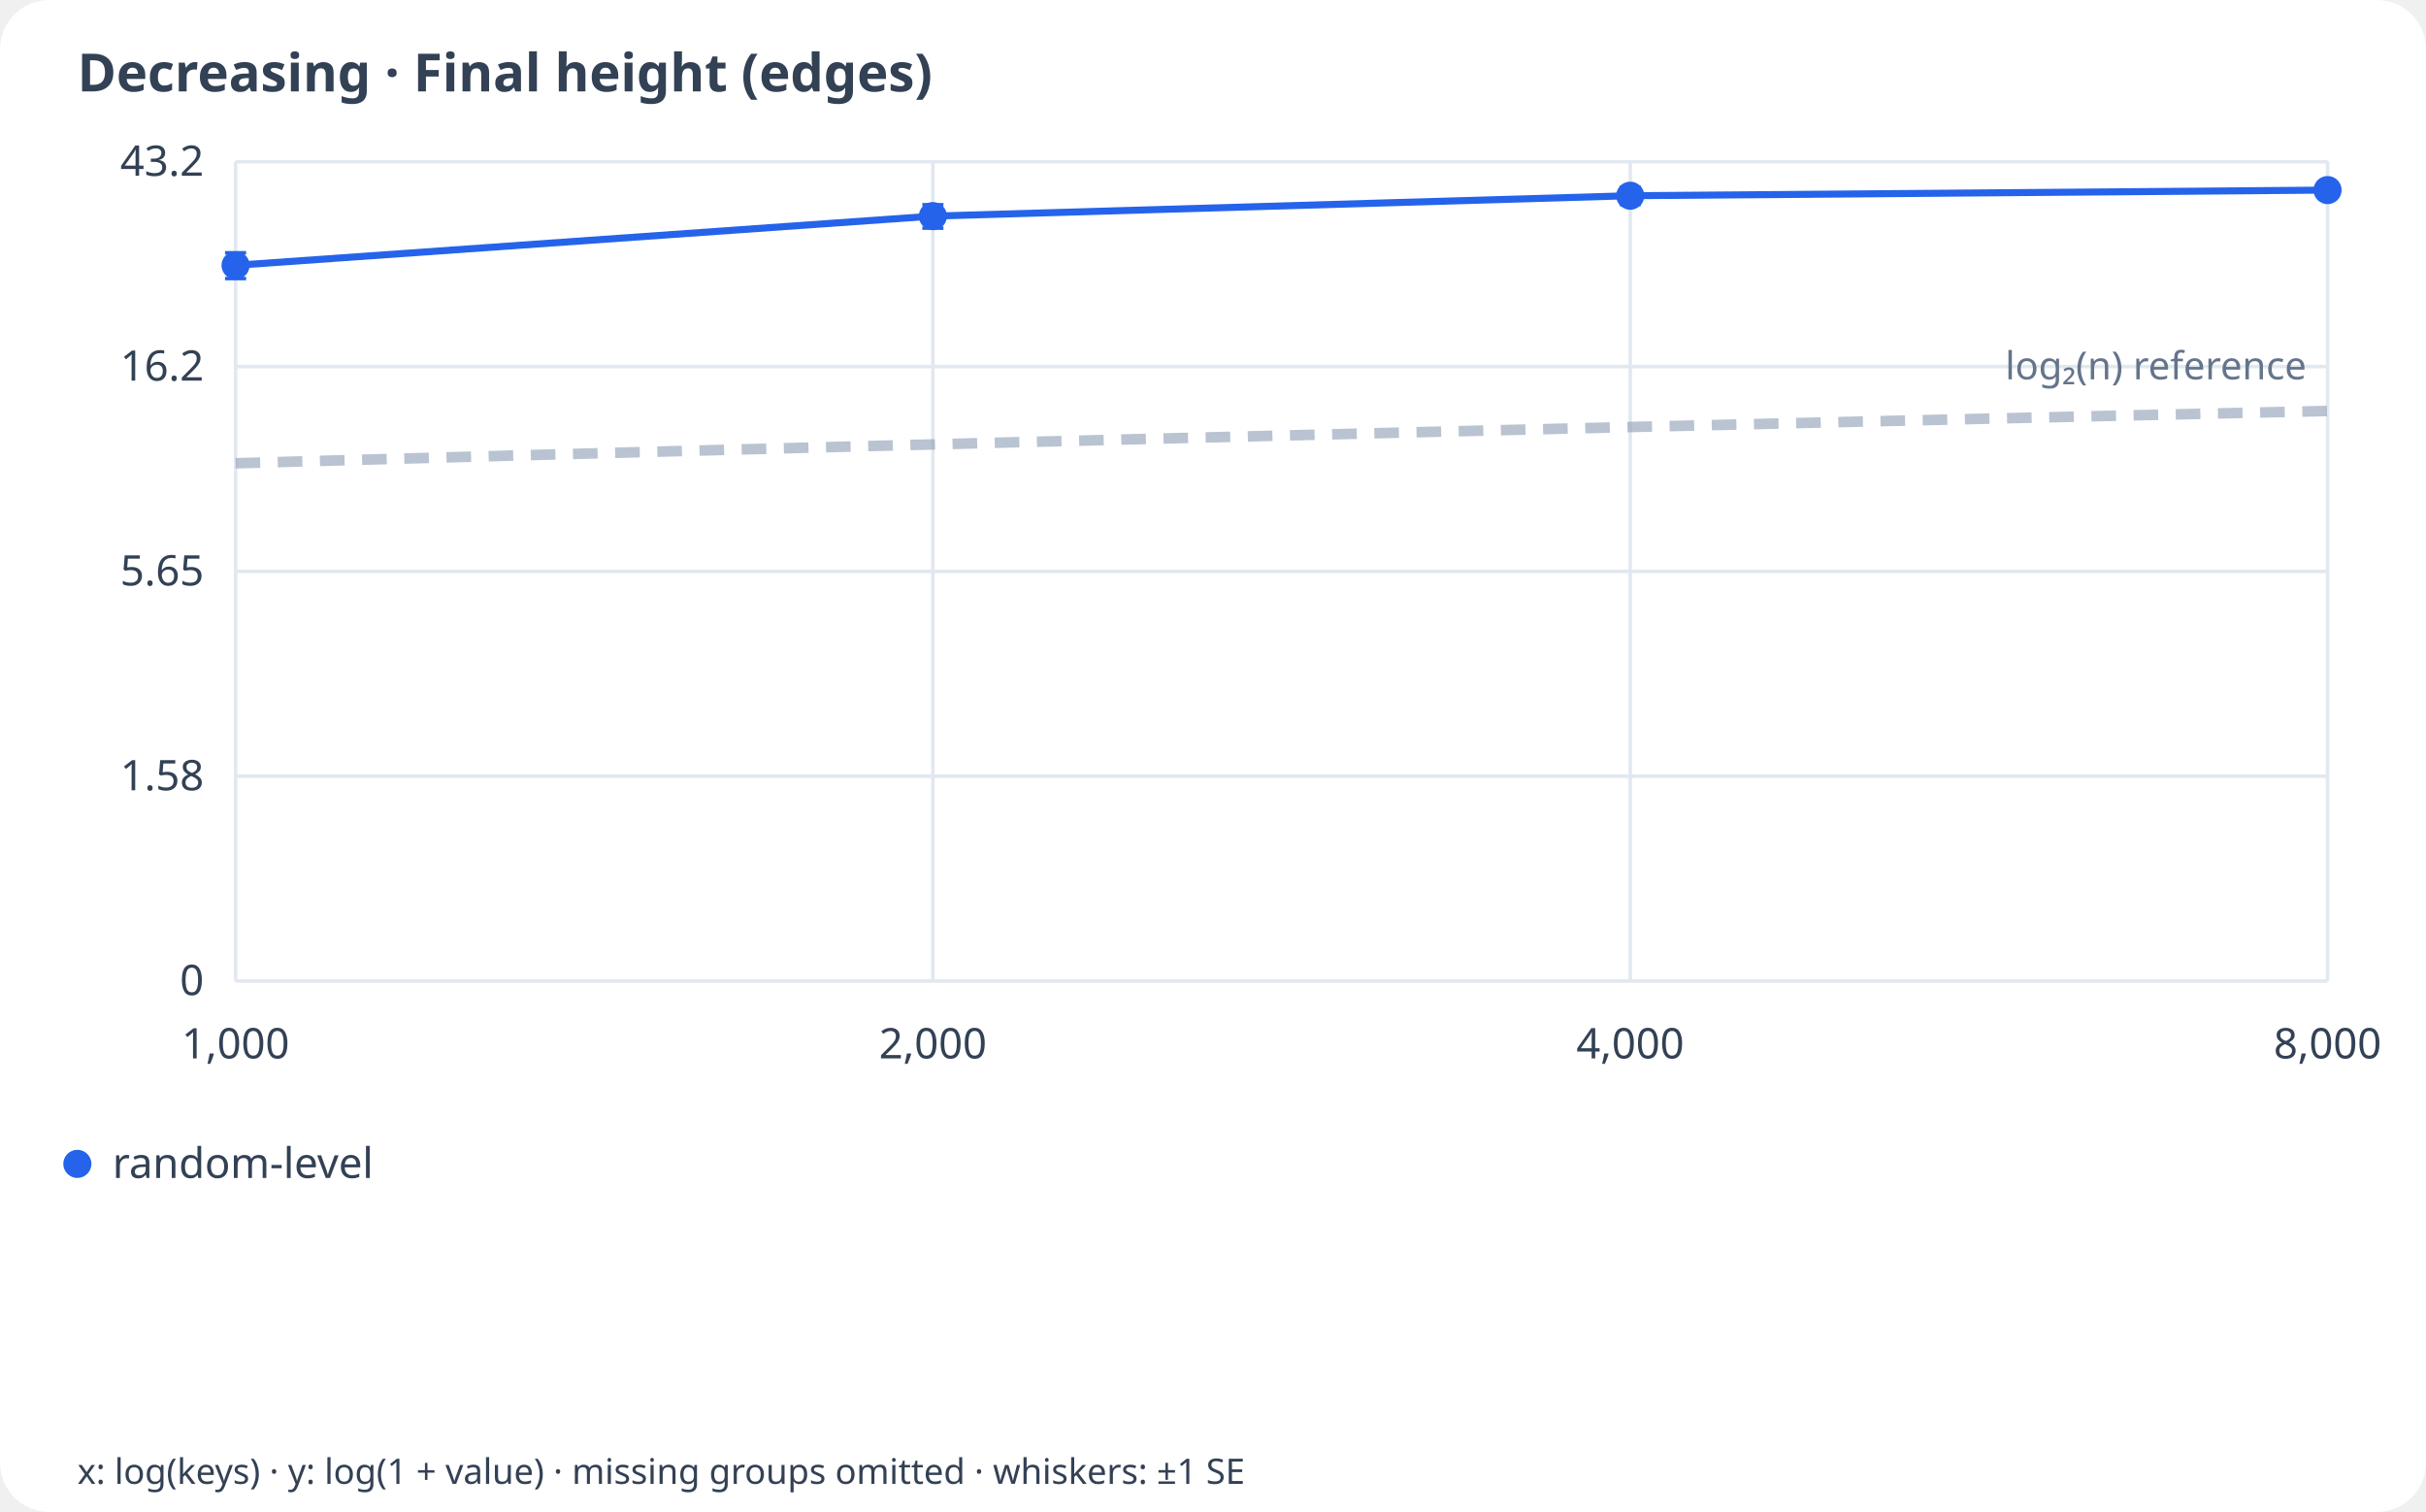
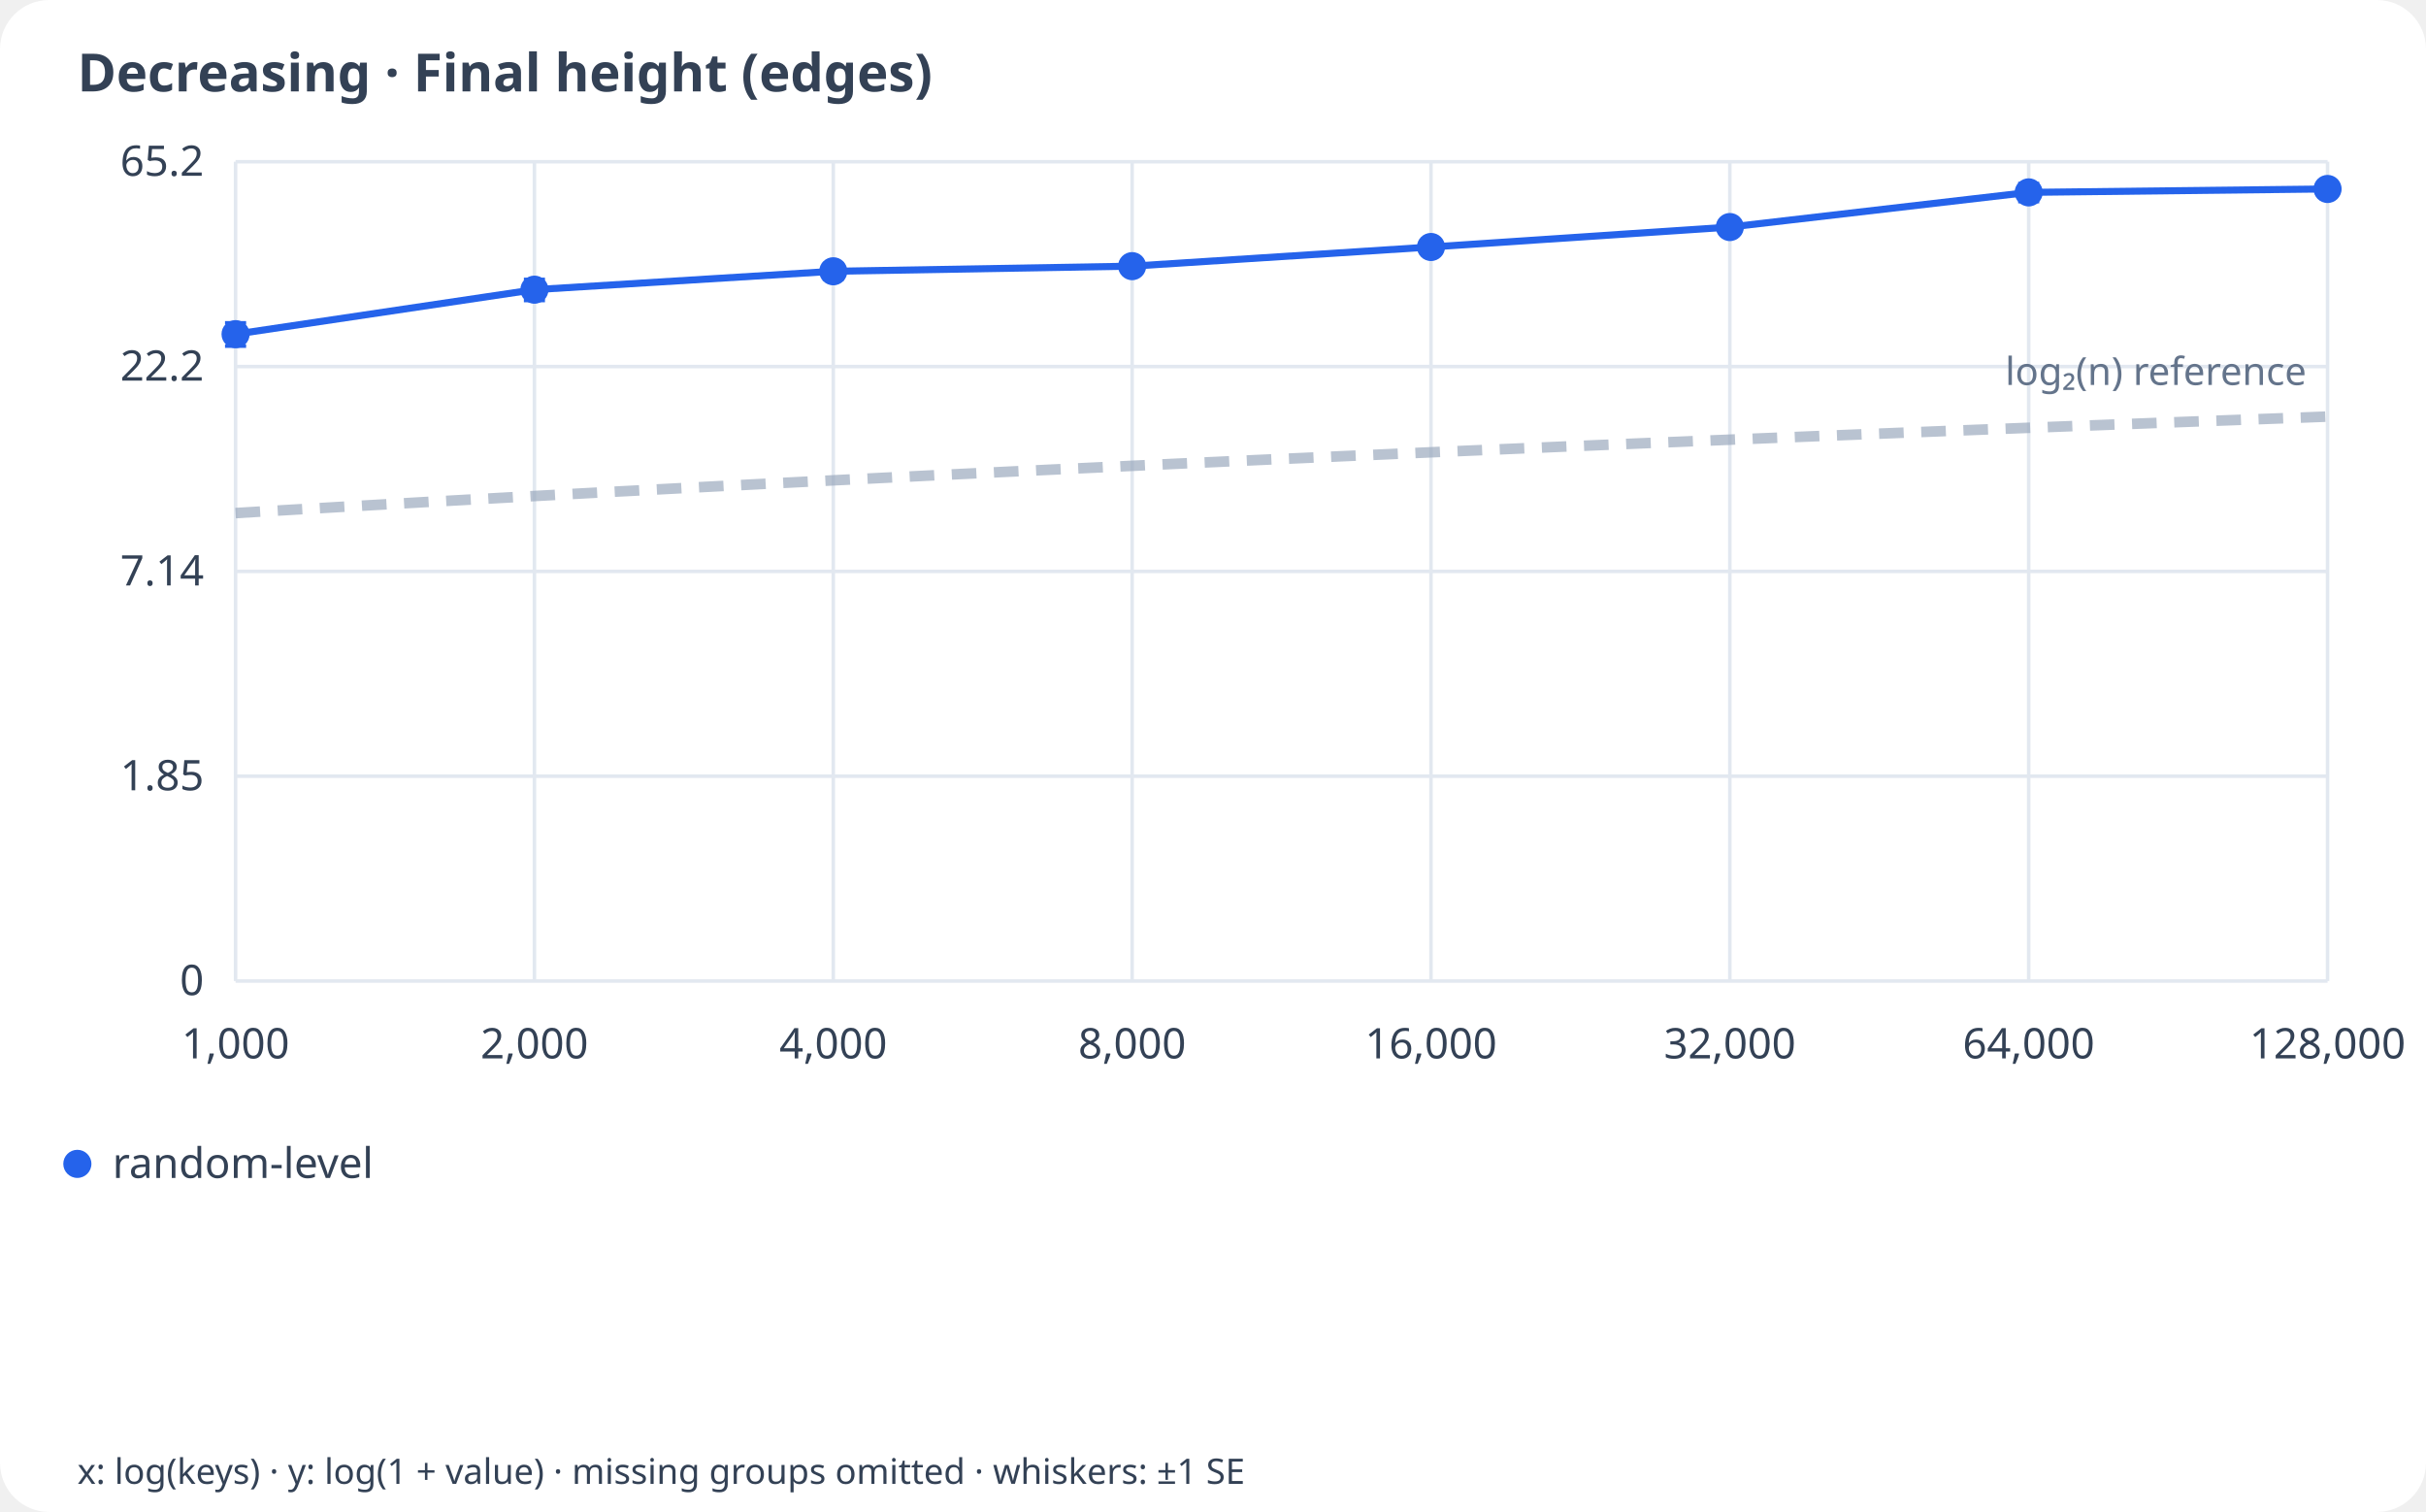
<svg xmlns="http://www.w3.org/2000/svg" viewBox="0 0 690 430" role="img" aria-labelledby="title desc">
  <style>text{font:12px system-ui,sans-serif;fill:#334155}.grid{stroke:#e2e8f0}path,line{vector-effect:non-scaling-stroke}</style>
  <rect width="690" height="430" rx="14" fill="white" />
  <text x="22" y="26" style="font-size:15px;font-weight:650">Decreasing · Final height (edges)</text>
  <line class="grid" x1="67" x2="662" y1="279.00" y2="279.00" />
  <text x="58" y="283.00" text-anchor="end">0</text>
  <line class="grid" x1="67" x2="662" y1="220.75" y2="220.75" />
-   <text x="58" y="224.75" text-anchor="end">1.58</text>
+   <text x="58" y="224.75" text-anchor="end">1.85</text>
  <line class="grid" x1="67" x2="662" y1="162.50" y2="162.50" />
-   <text x="58" y="166.50" text-anchor="end">5.65</text>
+   <text x="58" y="166.50" text-anchor="end">7.14</text>
  <line class="grid" x1="67" x2="662" y1="104.25" y2="104.25" />
-   <text x="58" y="108.25" text-anchor="end">16.2</text>
+   <text x="58" y="108.25" text-anchor="end">22.2</text>
  <line class="grid" x1="67" x2="662" y1="46.00" y2="46.00" />
-   <text x="58" y="50.00" text-anchor="end">43.2</text>
+   <text x="58" y="50.00" text-anchor="end">65.2</text>
  <line class="grid" x1="67.00" x2="67.00" y1="46" y2="279" />
  <text x="67.00" y="301" text-anchor="middle">1,000</text>
-   <line class="grid" x1="265.33" x2="265.33" y1="46" y2="279" />
-   <text x="265.33" y="301" text-anchor="middle">2,000</text>
-   <line class="grid" x1="463.67" x2="463.67" y1="46" y2="279" />
-   <text x="463.67" y="301" text-anchor="middle">4,000</text>
+   <line class="grid" x1="152.00" x2="152.00" y1="46" y2="279" />
+   <text x="152.00" y="301" text-anchor="middle">2,000</text>
+   <line class="grid" x1="237.00" x2="237.00" y1="46" y2="279" />
+   <text x="237.00" y="301" text-anchor="middle">4,000</text>
+   <line class="grid" x1="322.00" x2="322.00" y1="46" y2="279" />
+   <text x="322.00" y="301" text-anchor="middle">8,000</text>
+   <line class="grid" x1="407.00" x2="407.00" y1="46" y2="279" />
+   <text x="407.00" y="301" text-anchor="middle">16,000</text>
+   <line class="grid" x1="492.00" x2="492.00" y1="46" y2="279" />
+   <text x="492.00" y="301" text-anchor="middle">32,000</text>
+   <line class="grid" x1="577.00" x2="577.00" y1="46" y2="279" />
+   <text x="577.00" y="301" text-anchor="middle">64,000</text>
  <line class="grid" x1="662.00" x2="662.00" y1="46" y2="279" />
-   <text x="662.00" y="301" text-anchor="middle">8,000</text>
-   <path class="log-reference" d="M67.00,131.75 L72.95,131.59 L78.90,131.42 L84.85,131.25 L90.80,131.08 L96.75,130.92 L102.70,130.75 L108.65,130.59 L114.60,130.42 L120.55,130.26 L126.50,130.09 L132.45,129.93 L138.40,129.77 L144.35,129.60 L150.30,129.44 L156.25,129.28 L162.20,129.12 L168.15,128.96 L174.10,128.80 L180.05,128.64 L186.00,128.48 L191.95,128.32 L197.90,128.16 L203.85,128.00 L209.80,127.84 L215.75,127.69 L221.70,127.53 L227.65,127.37 L233.60,127.22 L239.55,127.06 L245.50,126.90 L251.45,126.75 L257.40,126.59 L263.35,126.44 L269.30,126.28 L275.25,126.13 L281.20,125.98 L287.15,125.82 L293.10,125.67 L299.05,125.52 L305.00,125.37 L310.95,125.22 L316.90,125.07 L322.85,124.91 L328.80,124.76 L334.75,124.61 L340.70,124.47 L346.65,124.32 L352.60,124.17 L358.55,124.02 L364.50,123.87 L370.45,123.72 L376.40,123.58 L382.35,123.43 L388.30,123.28 L394.25,123.13 L400.20,122.99 L406.15,122.84 L412.10,122.70 L418.05,122.55 L424.00,122.41 L429.95,122.26 L435.90,122.12 L441.85,121.98 L447.80,121.83 L453.75,121.69 L459.70,121.55 L465.65,121.40 L471.60,121.26 L477.55,121.12 L483.50,120.98 L489.45,120.84 L495.40,120.70 L501.35,120.56 L507.30,120.42 L513.25,120.28 L519.20,120.14 L525.15,120.00 L531.10,119.86 L537.05,119.72 L543.00,119.58 L548.95,119.45 L554.90,119.31 L560.85,119.17 L566.80,119.03 L572.75,118.90 L578.70,118.76 L584.65,118.63 L590.60,118.49 L596.55,118.35 L602.50,118.22 L608.45,118.08 L614.40,117.95 L620.35,117.82 L626.30,117.68 L632.25,117.55 L638.20,117.41 L644.15,117.28 L650.10,117.15 L656.05,117.02 L662.00,116.88" stroke="#94a3b8" stroke-width="3" stroke-dasharray="7 5" opacity="0.65" fill="none" />
-   <text x="656" y="107.88" text-anchor="end" style="fill:#64748b;font-size:11px">log₂(n) reference</text>
-   <path d="M67.00,79.22V71.89 M64.00,79.22h6 M64.00,71.89h6" stroke="#2563eb" fill="none" />
-   <circle cx="67.00" cy="75.45" r="4" fill="#2563eb" />
-   <path d="M67.00,75.45 L265.33,61.46" stroke="#2563eb" stroke-width="2" fill="none" />
-   <path d="M265.33,64.88V58.22 M262.33,64.88h6 M262.33,58.22h6" stroke="#2563eb" fill="none" />
-   <circle cx="265.33" cy="61.46" r="4" fill="#2563eb" />
-   <path d="M265.33,61.46 L463.67,55.66" stroke="#2563eb" stroke-width="2" fill="none" />
-   <path d="M463.67,58.15V53.27 M460.67,58.15h6 M460.67,53.27h6" stroke="#2563eb" fill="none" />
-   <circle cx="463.67" cy="55.66" r="4" fill="#2563eb" />
-   <path d="M463.67,55.66 L662.00,54.06" stroke="#2563eb" stroke-width="2" fill="none" />
-   <path d="M662.00,55.34V52.80 M659.00,55.34h6 M659.00,52.80h6" stroke="#2563eb" fill="none" />
-   <circle cx="662.00" cy="54.06" r="4" fill="#2563eb" />
+   <text x="662.00" y="301" text-anchor="middle">128,000</text>
+   <path class="log-reference" d="M67.00,145.92 L72.95,145.56 L78.90,145.21 L84.85,144.86 L90.80,144.52 L96.75,144.17 L102.70,143.83 L108.65,143.49 L114.60,143.15 L120.55,142.81 L126.50,142.48 L132.45,142.15 L138.40,141.82 L144.35,141.49 L150.30,141.16 L156.25,140.84 L162.20,140.51 L168.15,140.19 L174.10,139.87 L180.05,139.56 L186.00,139.24 L191.95,138.93 L197.90,138.61 L203.85,138.30 L209.80,138.00 L215.75,137.69 L221.70,137.38 L227.65,137.08 L233.60,136.78 L239.55,136.48 L245.50,136.18 L251.45,135.88 L257.40,135.59 L263.35,135.29 L269.30,135.00 L275.25,134.71 L281.20,134.42 L287.15,134.13 L293.10,133.85 L299.05,133.56 L305.00,133.28 L310.95,133.00 L316.90,132.72 L322.85,132.44 L328.80,132.16 L334.75,131.88 L340.70,131.61 L346.65,131.34 L352.60,131.06 L358.55,130.79 L364.50,130.52 L370.45,130.26 L376.40,129.99 L382.35,129.72 L388.30,129.46 L394.25,129.20 L400.20,128.93 L406.15,128.67 L412.10,128.41 L418.05,128.15 L424.00,127.90 L429.95,127.64 L435.90,127.39 L441.85,127.13 L447.80,126.88 L453.75,126.63 L459.70,126.38 L465.65,126.13 L471.60,125.88 L477.55,125.64 L483.50,125.39 L489.45,125.15 L495.40,124.90 L501.35,124.66 L507.30,124.42 L513.25,124.18 L519.20,123.94 L525.15,123.70 L531.10,123.46 L537.05,123.23 L543.00,122.99 L548.95,122.76 L554.90,122.52 L560.85,122.29 L566.80,122.06 L572.75,121.83 L578.70,121.60 L584.65,121.37 L590.60,121.14 L596.55,120.92 L602.50,120.69 L608.45,120.47 L614.40,120.24 L620.35,120.02 L626.30,119.80 L632.25,119.58 L638.20,119.36 L644.15,119.14 L650.10,118.92 L656.05,118.70 L662.00,118.48" stroke="#94a3b8" stroke-width="3" stroke-dasharray="7 5" opacity="0.65" fill="none" />
+   <text x="656" y="109.48" text-anchor="end" style="fill:#64748b;font-size:11px">log₂(n) reference</text>
+   <path d="M67.00,98.44V91.81 M64.00,98.44h6 M64.00,91.81h6" stroke="#2563eb" fill="none" />
+   <circle cx="67.00" cy="95.03" r="4" fill="#2563eb" />
+   <path d="M67.00,95.03 L152.00,82.38" stroke="#2563eb" stroke-width="2" fill="none" />
+   <path d="M152.00,85.47V79.46 M149.00,85.47h6 M149.00,79.46h6" stroke="#2563eb" fill="none" />
+   <circle cx="152.00" cy="82.38" r="4" fill="#2563eb" />
+   <path d="M152.00,82.38 L237.00,77.15" stroke="#2563eb" stroke-width="2" fill="none" />
+   <path d="M237.00,79.39V74.99 M234.00,79.39h6 M234.00,74.99h6" stroke="#2563eb" fill="none" />
+   <circle cx="237.00" cy="77.15" r="4" fill="#2563eb" />
+   <path d="M237.00,77.15 L322.00,75.69" stroke="#2563eb" stroke-width="2" fill="none" />
+   <path d="M322.00,76.85V74.56 M319.00,76.85h6 M319.00,74.56h6" stroke="#2563eb" fill="none" />
+   <circle cx="322.00" cy="75.69" r="4" fill="#2563eb" />
+   <path d="M322.00,75.69 L407.00,70.24" stroke="#2563eb" stroke-width="2" fill="none" />
+   <path d="M407.00,71.71V68.81 M404.00,71.71h6 M404.00,68.81h6" stroke="#2563eb" fill="none" />
+   <circle cx="407.00" cy="70.24" r="4" fill="#2563eb" />
+   <path d="M407.00,70.24 L492.00,64.57" stroke="#2563eb" stroke-width="2" fill="none" />
+   <path d="M492.00,65.28V63.87 M489.00,65.28h6 M489.00,63.87h6" stroke="#2563eb" fill="none" />
+   <circle cx="492.00" cy="64.57" r="4" fill="#2563eb" />
+   <path d="M492.00,64.57 L577.00,54.71" stroke="#2563eb" stroke-width="2" fill="none" />
+   <path d="M577.00,57.34V52.20 M574.00,57.34h6 M574.00,52.20h6" stroke="#2563eb" fill="none" />
+   <circle cx="577.00" cy="54.71" r="4" fill="#2563eb" />
+   <path d="M577.00,54.71 L662.00,53.74" stroke="#2563eb" stroke-width="2" fill="none" />
+   <path d="M662.00,54.69V52.80 M659.00,54.69h6 M659.00,52.80h6" stroke="#2563eb" fill="none" />
+   <circle cx="662.00" cy="53.74" r="4" fill="#2563eb" />
  <circle cx="22" cy="331" r="4" fill="#2563eb" />
  <text x="32" y="335">random-level</text>
  <text x="22" y="422" style="font-size:10px">x: log(keys) · y: log(1 + value) · missing groups omitted · whiskers: ±1 SE</text>
</svg>
